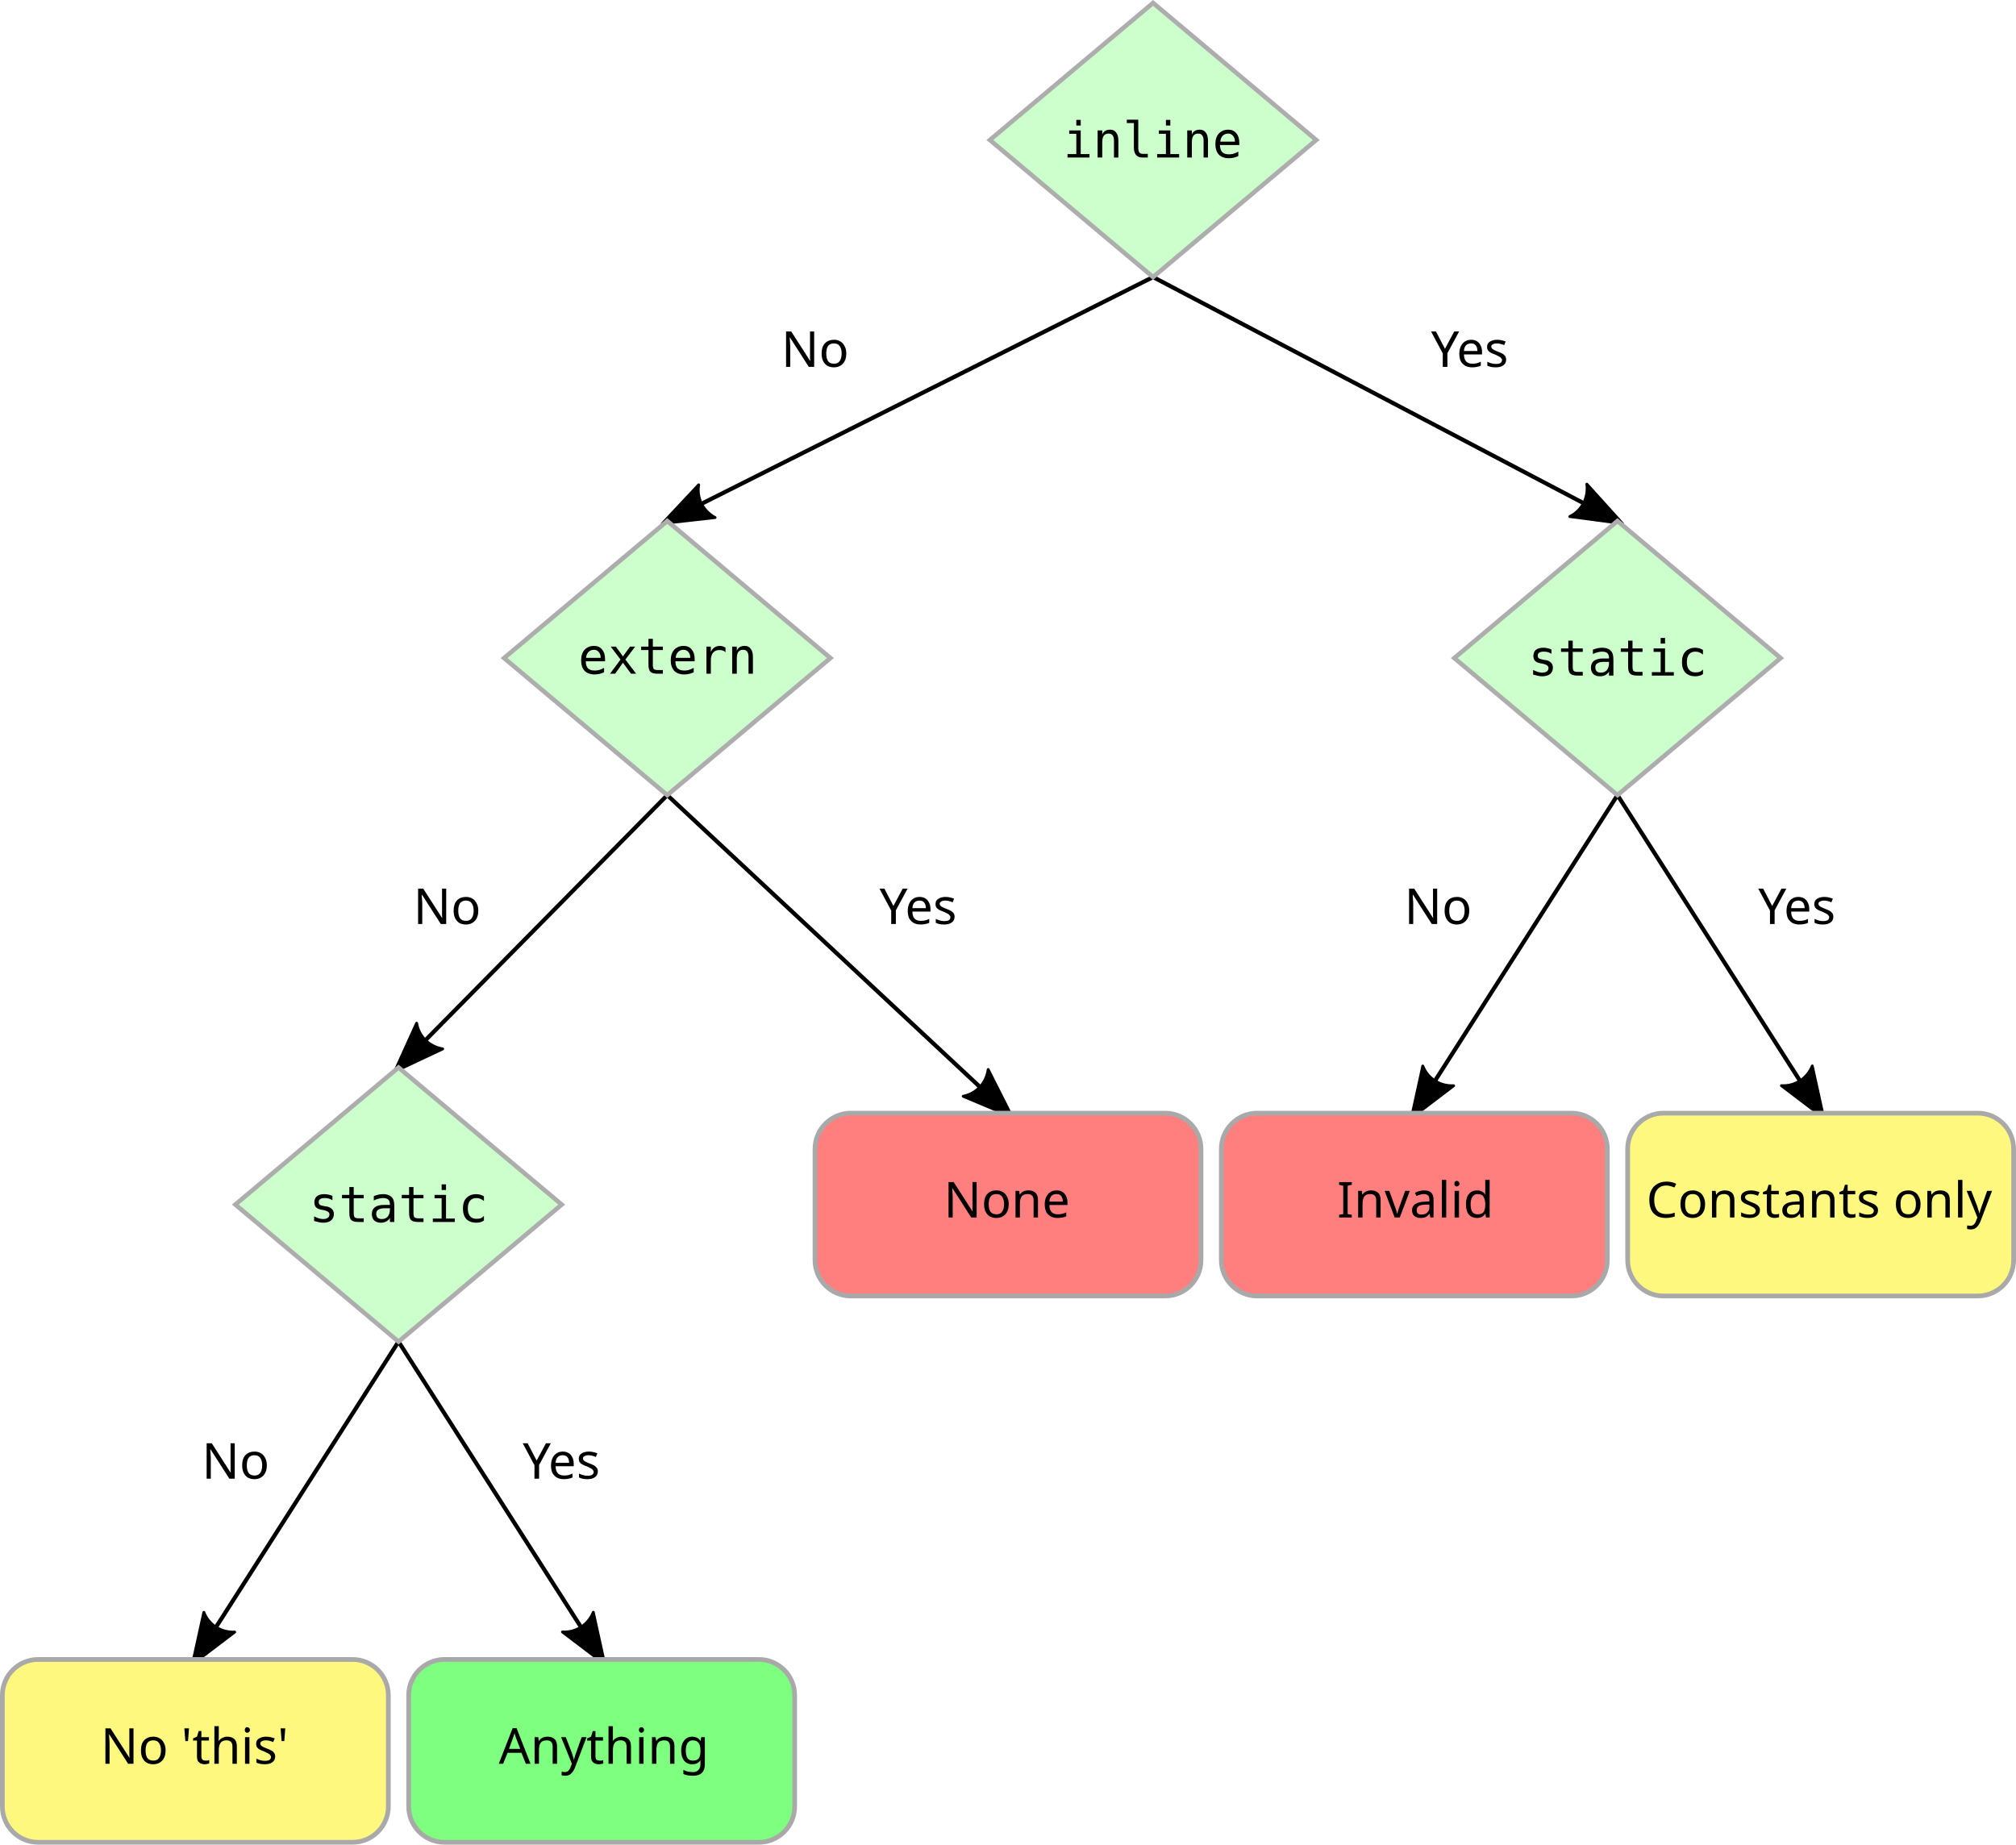
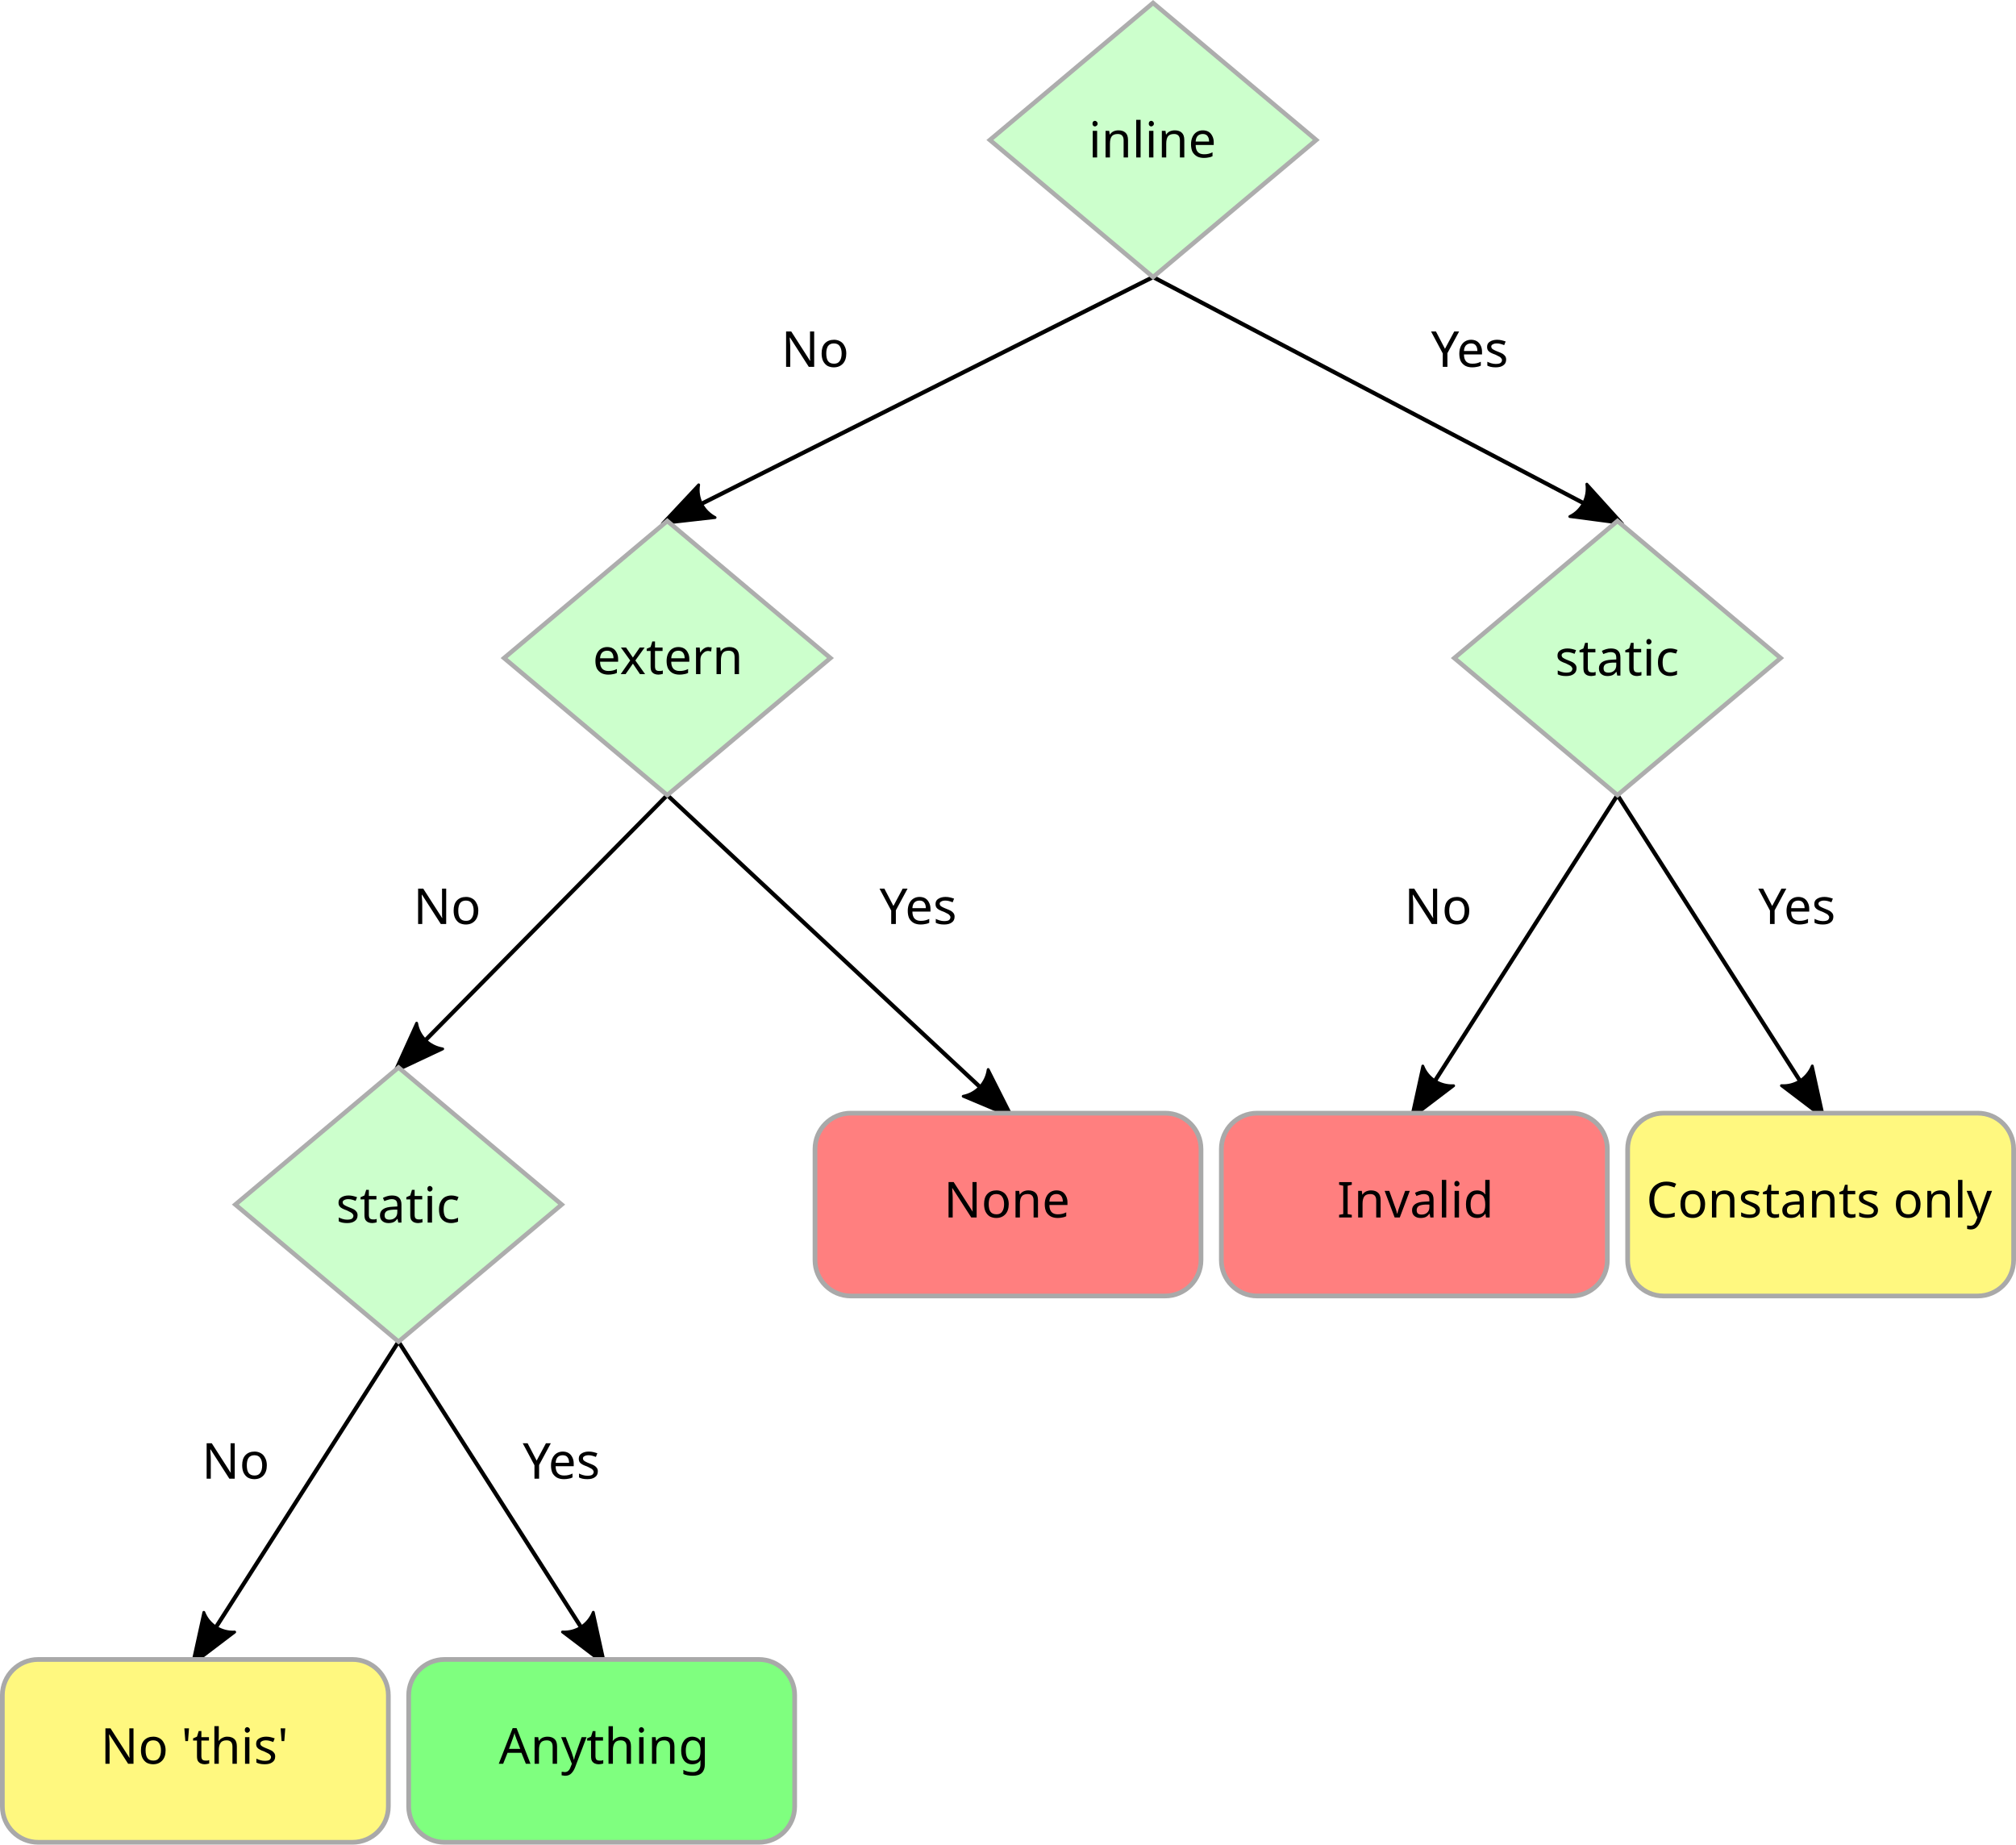
<svg xmlns="http://www.w3.org/2000/svg" width="129mm" height="118.038mm" viewBox="0 0 129 118.038" version="1.1" id="svg8">
  <defs id="defs2">
    <marker style="overflow:visible" id="marker1717" refX="0" refY="0" orient="auto">
      <path transform="matrix(-1.1,0,0,-1.1,-1.1,0)" d="M 8.719,4.034 -2.207,0.016 8.719,-4.002 c -1.745,2.372 -1.735,5.617 -6e-7,8.035 z" style="fill:#000000;fill-opacity:1;fill-rule:evenodd;stroke:#000000;stroke-width:0.625;stroke-linejoin:round;stroke-opacity:1" id="path1715" />
    </marker>
    <marker orient="auto" refY="0" refX="0" id="marker1647" style="overflow:visible">
      <path id="path1645" style="fill:#000000;fill-opacity:1;fill-rule:evenodd;stroke:#000000;stroke-width:0.625;stroke-linejoin:round;stroke-opacity:1" d="M 8.719,4.034 -2.207,0.016 8.719,-4.002 c -1.745,2.372 -1.735,5.617 -6e-7,8.035 z" transform="matrix(-1.1,0,0,-1.1,-1.1,0)" />
    </marker>
    <marker style="overflow:visible" id="marker1583" refX="0" refY="0" orient="auto">
      <path transform="matrix(-1.1,0,0,-1.1,-1.1,0)" d="M 8.719,4.034 -2.207,0.016 8.719,-4.002 c -1.745,2.372 -1.735,5.617 -6e-7,8.035 z" style="fill:#000000;fill-opacity:1;fill-rule:evenodd;stroke:#000000;stroke-width:0.625;stroke-linejoin:round;stroke-opacity:1" id="path1581" />
    </marker>
    <marker orient="auto" refY="0" refX="0" id="marker1525" style="overflow:visible">
      <path id="path1523" style="fill:#000000;fill-opacity:1;fill-rule:evenodd;stroke:#000000;stroke-width:0.625;stroke-linejoin:round;stroke-opacity:1" d="M 8.719,4.034 -2.207,0.016 8.719,-4.002 c -1.745,2.372 -1.735,5.617 -6e-7,8.035 z" transform="matrix(-1.1,0,0,-1.1,-1.1,0)" />
    </marker>
    <marker style="overflow:visible" id="marker1473" refX="0" refY="0" orient="auto">
      <path transform="matrix(-1.1,0,0,-1.1,-1.1,0)" d="M 8.719,4.034 -2.207,0.016 8.719,-4.002 c -1.745,2.372 -1.735,5.617 -6e-7,8.035 z" style="fill:#000000;fill-opacity:1;fill-rule:evenodd;stroke:#000000;stroke-width:0.625;stroke-linejoin:round;stroke-opacity:1" id="path1471" />
    </marker>
    <marker orient="auto" refY="0" refX="0" id="marker1417" style="overflow:visible">
      <path id="path1415" style="fill:#000000;fill-opacity:1;fill-rule:evenodd;stroke:#000000;stroke-width:0.625;stroke-linejoin:round;stroke-opacity:1" d="M 8.719,4.034 -2.207,0.016 8.719,-4.002 c -1.745,2.372 -1.735,5.617 -6e-7,8.035 z" transform="matrix(-1.1,0,0,-1.1,-1.1,0)" />
    </marker>
    <marker style="overflow:visible" id="marker1375" refX="0" refY="0" orient="auto">
      <path transform="matrix(-1.1,0,0,-1.1,-1.1,0)" d="M 8.719,4.034 -2.207,0.016 8.719,-4.002 c -1.745,2.372 -1.735,5.617 -6e-7,8.035 z" style="fill:#000000;fill-opacity:1;fill-rule:evenodd;stroke:#000000;stroke-width:0.625;stroke-linejoin:round;stroke-opacity:1" id="path1373" />
    </marker>
    <marker orient="auto" refY="0" refX="0" id="Arrow2Lend" style="overflow:visible">
      <path id="path1080" style="fill:#000000;fill-opacity:1;fill-rule:evenodd;stroke:#000000;stroke-width:0.625;stroke-linejoin:round;stroke-opacity:1" d="M 8.719,4.034 -2.207,0.016 8.719,-4.002 c -1.745,2.372 -1.735,5.617 -6e-7,8.035 z" transform="matrix(-1.1,0,0,-1.1,-1.1,0)" />
    </marker>
    <marker orient="auto" refY="0" refX="0" id="Arrow1Lstart" style="overflow:visible">
      <path id="path1059" d="M 0,0 5,-5 -12.5,0 5,5 Z" style="fill:#000000;fill-opacity:1;fill-rule:evenodd;stroke:#000000;stroke-width:1pt;stroke-opacity:1" transform="matrix(0.8,0,0,0.8,10,0)" />
    </marker>
  </defs>
  <g id="layer1" transform="translate(1.6672896e-7,-0.9620299)">
-     <text xml:space="preserve" style="font-style:normal;font-weight:normal;font-size:4.939px;line-height:1.25;font-family:sans-serif;letter-spacing:0px;word-spacing:0px;fill:#000000;fill-opacity:1;stroke:none;stroke-width:0.265" x="49.987" y="24.438" id="text923">
-       <tspan id="tspan921" x="49.987" y="24.438" style="font-size:3.175px;stroke-width:0.265">No</tspan>
+     <text xml:space="preserve" style="font-style:normal;font-weight:normal;font-size:4.939px;line-height:1.25;font-family:'Noto Sans';letter-spacing:0px;word-spacing:0px;fill:#000000;fill-opacity:1;stroke:none;stroke-width:0.265;-inkscape-font-specification:'Noto Sans';font-stretch:normal;font-variant:normal;" x="49.987" y="24.438" id="text923">
+       <tspan id="tspan921" x="49.987" y="24.438" style="font-size:3.175px;stroke-width:0.265;-inkscape-font-specification:'Noto Sans';font-family:'Noto Sans';font-weight:normal;font-style:normal;font-stretch:normal;font-variant:normal;">No</tspan>
    </text>
-     <text xml:space="preserve" style="font-style:normal;font-weight:normal;font-size:4.939px;line-height:1.25;font-family:sans-serif;letter-spacing:0px;word-spacing:0px;fill:#000000;fill-opacity:1;stroke:none;stroke-width:0.265" x="91.571" y="24.438" id="text927">
-       <tspan id="tspan925" x="91.571" y="24.438" style="font-size:3.175px;stroke-width:0.265">Yes</tspan>
+     <text xml:space="preserve" style="font-style:normal;font-weight:normal;font-size:4.939px;line-height:1.25;font-family:'Noto Sans';letter-spacing:0px;word-spacing:0px;fill:#000000;fill-opacity:1;stroke:none;stroke-width:0.265;-inkscape-font-specification:'Noto Sans';font-stretch:normal;font-variant:normal;" x="91.571" y="24.438" id="text927">
+       <tspan id="tspan925" x="91.571" y="24.438" style="font-size:3.175px;stroke-width:0.265;-inkscape-font-specification:'Noto Sans';font-family:'Noto Sans';font-weight:normal;font-style:normal;font-stretch:normal;font-variant:normal;">Yes</tspan>
    </text>
-     <text id="text1031" y="60.087" x="26.44" style="font-style:normal;font-weight:normal;font-size:4.939px;line-height:1.25;font-family:sans-serif;letter-spacing:0px;word-spacing:0px;fill:#000000;fill-opacity:1;stroke:none;stroke-width:0.265" xml:space="preserve">
-       <tspan style="font-size:3.175px;stroke-width:0.265" y="60.087" x="26.44" id="tspan1029">No</tspan>
+     <text id="text1031" y="60.087" x="26.44" style="font-style:normal;font-weight:normal;font-size:4.939px;line-height:1.25;font-family:'Noto Sans';letter-spacing:0px;word-spacing:0px;fill:#000000;fill-opacity:1;stroke:none;stroke-width:0.265;-inkscape-font-specification:'Noto Sans';font-stretch:normal;font-variant:normal;" xml:space="preserve">
+       <tspan style="font-size:3.175px;stroke-width:0.265;-inkscape-font-specification:'Noto Sans';font-family:'Noto Sans';font-weight:normal;font-style:normal;font-stretch:normal;font-variant:normal;" y="60.087" x="26.44" id="tspan1029">No</tspan>
    </text>
-     <text xml:space="preserve" style="font-style:normal;font-weight:normal;font-size:4.939px;line-height:1.25;font-family:sans-serif;letter-spacing:0px;word-spacing:0px;fill:#000000;fill-opacity:1;stroke:none;stroke-width:0.265" x="12.911" y="95.58" id="text1035">
-       <tspan id="tspan1033" x="12.911" y="95.58" style="font-size:3.175px;stroke-width:0.265">No</tspan>
+     <text xml:space="preserve" style="font-style:normal;font-weight:normal;font-size:4.939px;line-height:1.25;font-family:'Noto Sans';letter-spacing:0px;word-spacing:0px;fill:#000000;fill-opacity:1;stroke:none;stroke-width:0.265;-inkscape-font-specification:'Noto Sans';font-stretch:normal;font-variant:normal;" x="12.911" y="95.58" id="text1035">
+       <tspan id="tspan1033" x="12.911" y="95.58" style="font-size:3.175px;stroke-width:0.265;-inkscape-font-specification:'Noto Sans';font-family:'Noto Sans';font-weight:normal;font-style:normal;font-stretch:normal;font-variant:normal;">No</tspan>
    </text>
-     <text id="text1039" y="60.087" x="89.853" style="font-style:normal;font-weight:normal;font-size:4.939px;line-height:1.25;font-family:sans-serif;letter-spacing:0px;word-spacing:0px;fill:#000000;fill-opacity:1;stroke:none;stroke-width:0.265" xml:space="preserve">
-       <tspan style="font-size:3.175px;stroke-width:0.265" y="60.087" x="89.853" id="tspan1037">No</tspan>
+     <text id="text1039" y="60.087" x="89.853" style="font-style:normal;font-weight:normal;font-size:4.939px;line-height:1.25;font-family:'Noto Sans';letter-spacing:0px;word-spacing:0px;fill:#000000;fill-opacity:1;stroke:none;stroke-width:0.265;-inkscape-font-specification:'Noto Sans';font-stretch:normal;font-variant:normal;" xml:space="preserve">
+       <tspan style="font-size:3.175px;stroke-width:0.265;-inkscape-font-specification:'Noto Sans';font-family:'Noto Sans';font-weight:normal;font-style:normal;font-stretch:normal;font-variant:normal;" y="60.087" x="89.853" id="tspan1037">No</tspan>
    </text>
-     <text id="text1043" y="60.087" x="112.509" style="font-style:normal;font-weight:normal;font-size:4.939px;line-height:1.25;font-family:sans-serif;letter-spacing:0px;word-spacing:0px;fill:#000000;fill-opacity:1;stroke:none;stroke-width:0.265" xml:space="preserve">
-       <tspan style="font-size:3.175px;stroke-width:0.265" y="60.087" x="112.509" id="tspan1041">Yes</tspan>
+     <text id="text1043" y="60.087" x="112.509" style="font-style:normal;font-weight:normal;font-size:4.939px;line-height:1.25;font-family:'Noto Sans';letter-spacing:0px;word-spacing:0px;fill:#000000;fill-opacity:1;stroke:none;stroke-width:0.265;-inkscape-font-specification:'Noto Sans';font-stretch:normal;font-variant:normal;" xml:space="preserve">
+       <tspan style="font-size:3.175px;stroke-width:0.265;-inkscape-font-specification:'Noto Sans';font-family:'Noto Sans';font-weight:normal;font-style:normal;font-stretch:normal;font-variant:normal;" y="60.087" x="112.509" id="tspan1041">Yes</tspan>
    </text>
-     <text xml:space="preserve" style="font-style:normal;font-weight:normal;font-size:4.939px;line-height:1.25;font-family:sans-serif;letter-spacing:0px;word-spacing:0px;fill:#000000;fill-opacity:1;stroke:none;stroke-width:0.265" x="56.276" y="60.087" id="text1047">
-       <tspan id="tspan1045" x="56.276" y="60.087" style="font-size:3.175px;stroke-width:0.265">Yes</tspan>
+     <text xml:space="preserve" style="font-style:normal;font-weight:normal;font-size:4.939px;line-height:1.25;font-family:'Noto Sans';letter-spacing:0px;word-spacing:0px;fill:#000000;fill-opacity:1;stroke:none;stroke-width:0.265;-inkscape-font-specification:'Noto Sans';font-stretch:normal;font-variant:normal;" x="56.276" y="60.087" id="text1047">
+       <tspan id="tspan1045" x="56.276" y="60.087" style="font-size:3.175px;stroke-width:0.265;-inkscape-font-specification:'Noto Sans';font-family:'Noto Sans';font-weight:normal;font-style:normal;font-stretch:normal;font-variant:normal;">Yes</tspan>
    </text>
-     <text id="text1051" y="95.58" x="33.451" style="font-style:normal;font-weight:normal;font-size:4.939px;line-height:1.25;font-family:sans-serif;letter-spacing:0px;word-spacing:0px;fill:#000000;fill-opacity:1;stroke:none;stroke-width:0.265" xml:space="preserve">
-       <tspan style="font-size:3.175px;stroke-width:0.265" y="95.58" x="33.451" id="tspan1049">Yes</tspan>
+     <text id="text1051" y="95.58" x="33.451" style="font-style:normal;font-weight:normal;font-size:4.939px;line-height:1.25;font-family:'Noto Sans';letter-spacing:0px;word-spacing:0px;fill:#000000;fill-opacity:1;stroke:none;stroke-width:0.265;-inkscape-font-specification:'Noto Sans';font-stretch:normal;font-variant:normal;" xml:space="preserve">
+       <tspan style="font-size:3.175px;stroke-width:0.265;-inkscape-font-specification:'Noto Sans';font-family:'Noto Sans';font-weight:normal;font-style:normal;font-stretch:normal;font-variant:normal;" y="95.58" x="33.451" id="tspan1049">Yes</tspan>
    </text>
    <path style="fill:none;stroke:#000000;stroke-width:0.265px;stroke-linecap:butt;stroke-linejoin:miter;stroke-opacity:1;marker-end:url(#marker1375)" d="M 42.697,51.842 25.5,69.271" id="path1055" />
    <path style="fill:none;stroke:#000000;stroke-width:0.265;stroke-linecap:butt;stroke-linejoin:miter;stroke-miterlimit:4;stroke-dasharray:none;stroke-opacity:1;marker-end:url(#Arrow2Lend)" d="M 73.782,18.691 42.697,34.3" id="path1057" />
    <path style="fill:none;stroke:#000000;stroke-width:0.265px;stroke-linecap:butt;stroke-linejoin:miter;stroke-opacity:1;marker-end:url(#marker1417)" d="M 73.782,18.691 103.5,34.3" id="path1407" />
    <path style="fill:none;stroke:#000000;stroke-width:0.265px;stroke-linecap:butt;stroke-linejoin:miter;stroke-opacity:1;marker-end:url(#marker1647)" d="M 103.5,51.842 90.5,72.192" id="path1455" />
    <path style="fill:none;stroke:#000000;stroke-width:0.265px;stroke-linecap:butt;stroke-linejoin:miter;stroke-opacity:1;marker-end:url(#marker1717)" d="m 103.5,51.842 13,20.35" id="path1457" />
    <path style="fill:none;stroke:#000000;stroke-width:0.265px;stroke-linecap:butt;stroke-linejoin:miter;stroke-opacity:1;marker-end:url(#marker1583)" d="M 42.697,51.842 64.5,72.192" id="path1459" />
    <path style="fill:none;stroke:#000000;stroke-width:0.265px;stroke-linecap:butt;stroke-linejoin:miter;stroke-opacity:1;marker-end:url(#marker1525)" d="M 25.5,86.813 38.5,107.15" id="path1461" />
    <path style="fill:none;stroke:#000000;stroke-width:0.265px;stroke-linecap:butt;stroke-linejoin:miter;stroke-opacity:1;marker-end:url(#marker1473)" d="M 25.5,86.813 12.5,107.15" id="path1463" />
    <g id="g998" transform="translate(-1,-1.710933)">
      <g transform="translate(35.21781,-14.52521)" id="g940">
        <rect style="fill:#ff7f7f;fill-opacity:1;stroke:#a9a9a9;stroke-width:0.301;stroke-opacity:1" id="rect856" width="24.699" height="11.699" x="43.933" y="88.428" ry="2.293" />
-         <text xml:space="preserve" style="font-style:normal;font-weight:normal;font-size:4.939px;line-height:1.25;font-family:sans-serif;letter-spacing:0px;word-spacing:0px;fill:#000000;fill-opacity:1;stroke:none;stroke-width:0.265" x="51.343" y="95.104" id="text866">
-           <tspan id="tspan864" x="51.343" y="95.104" style="font-size:3.175px;stroke-width:0.265">Invalid</tspan>
+         <text xml:space="preserve" style="font-style:normal;font-weight:normal;font-size:4.939px;line-height:1.25;font-family:'Noto Sans';letter-spacing:0px;word-spacing:0px;fill:#000000;fill-opacity:1;stroke:none;stroke-width:0.265;-inkscape-font-specification:'Noto Sans';font-stretch:normal;font-variant:normal;" x="51.343" y="95.104" id="text866">
+           <tspan id="tspan864" x="51.343" y="95.104" style="font-size:3.175px;stroke-width:0.265;-inkscape-font-specification:'Noto Sans';font-family:'Noto Sans';font-weight:normal;font-style:normal;font-stretch:normal;font-variant:normal;">Invalid</tspan>
        </text>
      </g>
      <g transform="translate(18.90412,-30.99405)" id="g905">
        <rect ry="2.293" y="104.897" x="86.246" height="11.699" width="24.699" id="rect858" style="fill:#fff87f;fill-opacity:1;stroke:#a9a9a9;stroke-width:0.301;stroke-opacity:1" />
-         <text xml:space="preserve" style="font-style:normal;font-weight:normal;font-size:4.939px;line-height:1.25;font-family:sans-serif;letter-spacing:0px;word-spacing:0px;fill:#000000;fill-opacity:1;stroke:none;stroke-width:0.265" x="87.445" y="111.572" id="text870">
-           <tspan id="tspan868" x="87.445" y="111.572" style="font-size:3.175px;stroke-width:0.265">Constants only</tspan>
+         <text xml:space="preserve" style="font-style:normal;font-weight:normal;font-size:4.939px;line-height:1.25;font-family:'Noto Sans';letter-spacing:0px;word-spacing:0px;fill:#000000;fill-opacity:1;stroke:none;stroke-width:0.265;-inkscape-font-specification:'Noto Sans';font-stretch:normal;font-variant:normal;" x="87.445" y="111.572" id="text870">
+           <tspan id="tspan868" x="87.445" y="111.572" style="font-size:3.175px;stroke-width:0.265;-inkscape-font-specification:'Noto Sans';font-family:'Noto Sans';font-weight:normal;font-style:normal;font-stretch:normal;font-variant:normal;">Constants only</tspan>
        </text>
      </g>
    </g>
    <g id="g932" transform="translate(-127.9801,-20.96395)">
      <rect style="fill:#ff7f7f;fill-opacity:1;stroke:#a9a9a9;stroke-width:0.301;stroke-opacity:1" id="rect891" width="24.699" height="11.699" x="180.13" y="93.156" ry="2.293" />
-       <text id="text919" y="99.831" x="188.365" style="font-style:normal;font-weight:normal;font-size:4.939px;line-height:1.25;font-family:sans-serif;letter-spacing:0px;word-spacing:0px;fill:#000000;fill-opacity:1;stroke:none;stroke-width:0.265" xml:space="preserve">
-         <tspan style="font-size:3.175px;stroke-width:0.265" y="99.831" x="188.365" id="tspan917">None</tspan>
+       <text id="text919" y="99.831" x="188.365" style="font-style:normal;font-weight:normal;font-size:4.939px;line-height:1.25;font-family:'Noto Sans';letter-spacing:0px;word-spacing:0px;fill:#000000;fill-opacity:1;stroke:none;stroke-width:0.265;-inkscape-font-specification:'Noto Sans';font-stretch:normal;font-variant:normal;" xml:space="preserve">
+         <tspan style="font-size:3.175px;stroke-width:0.265;-inkscape-font-specification:'Noto Sans';font-family:'Noto Sans';font-weight:normal;font-style:normal;font-stretch:normal;font-variant:normal;" y="99.831" x="188.365" id="tspan917">None</tspan>
      </text>
    </g>
    <g id="g956" transform="translate(-127.4091,-1.125309)">
      <rect transform="matrix(0.7656961,-0.6432025,0.7656961,0.6432025,0,0)" y="154.573" x="31.49" height="13.637" width="13.637" id="rect848" style="fill:#ccffcc;fill-opacity:1;stroke:#adadad;stroke-width:0.29;stroke-opacity:1" />
-       <text xml:space="preserve" style="font-style:normal;font-variant:normal;font-weight:normal;font-stretch:normal;font-size:4.939px;line-height:1.25;font-family:monospace;-inkscape-font-specification:monospace;letter-spacing:0px;word-spacing:0px;fill:#000000;fill-opacity:1;stroke:none;stroke-width:0.265" x="147.181" y="80.285" id="text852">
-         <tspan id="tspan850" x="147.181" y="80.285" style="font-style:normal;font-variant:normal;font-weight:normal;font-stretch:normal;font-size:3.175px;font-family:monospace;-inkscape-font-specification:monospace;stroke-width:0.265">static</tspan>
+       <text xml:space="preserve" style="font-style:normal;font-variant:normal;font-weight:normal;font-stretch:normal;font-size:4.939px;line-height:1.25;font-family:'Noto Sans';-inkscape-font-specification:'Noto Sans';letter-spacing:0px;word-spacing:0px;fill:#000000;fill-opacity:1;stroke:none;stroke-width:0.265" x="148.913" y="80.321" id="text852">
+         <tspan id="tspan850" x="148.913" y="80.321" style="font-style:normal;font-variant:normal;font-weight:normal;font-stretch:normal;font-size:3.175px;font-family:'Noto Sans';-inkscape-font-specification:'Noto Sans';stroke-width:0.265">static</tspan>
      </text>
    </g>
    <g id="g1008" transform="translate(-128,-0.8375565)">
      <g transform="translate(38.7534,-17.57589)" id="g988">
        <rect style="fill:#fff87f;fill-opacity:1;stroke:#a9a9a9;stroke-width:0.301;stroke-opacity:1" id="rect860" width="24.699" height="11.699" x="89.397" y="125.564" ry="2.293" />
-         <text xml:space="preserve" style="font-style:normal;font-weight:normal;font-size:4.939px;line-height:1.25;font-family:sans-serif;letter-spacing:0px;word-spacing:0px;fill:#000000;fill-opacity:1;stroke:none;stroke-width:0.265" x="95.68" y="132.239" id="text874">
-           <tspan id="tspan872" x="95.68" y="132.239" style="font-size:3.175px;stroke-width:0.265">No 'this'</tspan>
+         <text xml:space="preserve" style="font-style:normal;font-weight:normal;font-size:4.939px;line-height:1.25;font-family:'Noto Sans';letter-spacing:0px;word-spacing:0px;fill:#000000;fill-opacity:1;stroke:none;stroke-width:0.265;-inkscape-font-specification:'Noto Sans';font-stretch:normal;font-variant:normal;" x="95.68" y="132.239" id="text874">
+           <tspan id="tspan872" x="95.68" y="132.239" style="font-size:3.175px;stroke-width:0.265;-inkscape-font-specification:'Noto Sans';font-family:'Noto Sans';font-weight:normal;font-style:normal;font-stretch:normal;font-variant:normal;">No 'this'</tspan>
        </text>
      </g>
      <g transform="translate(115.4066,1.264996)" id="g948">
        <rect ry="2.293" y="106.723" x="38.744" height="11.699" width="24.699" id="rect862" style="fill:#7fff7f;fill-opacity:1;stroke:#a9a9a9;stroke-width:0.301;stroke-opacity:1" />
-         <text xml:space="preserve" style="font-style:normal;font-weight:normal;font-size:4.939px;line-height:1.25;font-family:sans-serif;letter-spacing:0px;word-spacing:0px;fill:#000000;fill-opacity:1;stroke:none;stroke-width:0.265" x="44.507" y="113.398" id="text878">
-           <tspan id="tspan876" x="44.507" y="113.398" style="font-size:3.175px;stroke-width:0.265">Anything</tspan>
+         <text xml:space="preserve" style="font-style:normal;font-weight:normal;font-size:4.939px;line-height:1.25;font-family:'Noto Sans';letter-spacing:0px;word-spacing:0px;fill:#000000;fill-opacity:1;stroke:none;stroke-width:0.265;-inkscape-font-specification:'Noto Sans';font-stretch:normal;font-variant:normal;" x="44.507" y="113.398" id="text878">
+           <tspan id="tspan876" x="44.507" y="113.398" style="font-size:3.175px;stroke-width:0.265;-inkscape-font-specification:'Noto Sans';font-family:'Noto Sans';font-weight:normal;font-style:normal;font-stretch:normal;font-variant:normal;">Anything</tspan>
        </text>
      </g>
    </g>
    <g id="g964" transform="translate(-128.2245,-2.059875)">
      <rect transform="matrix(0.7656961,-0.6432025,0.7656961,0.6432025,0,0)" y="139.876" x="69.71" height="13.637" width="13.637" id="rect819" style="fill:#ccffcc;fill-opacity:1;stroke:#adadad;stroke-width:0.29;stroke-opacity:1" />
-       <text id="text831" y="46.131" x="165.224" style="font-style:normal;font-variant:normal;font-weight:normal;font-stretch:normal;font-size:4.939px;line-height:1.25;font-family:monospace;-inkscape-font-specification:monospace;letter-spacing:0px;word-spacing:0px;fill:#000000;fill-opacity:1;stroke:none;stroke-width:0.265" xml:space="preserve">
-         <tspan style="font-style:normal;font-variant:normal;font-weight:normal;font-stretch:normal;font-size:3.175px;font-family:monospace;-inkscape-font-specification:monospace;stroke-width:0.265" y="46.131" x="165.224" id="tspan829">extern</tspan>
+       <text id="text831" y="46.161" x="166.152" style="font-style:normal;font-variant:normal;font-weight:normal;font-stretch:normal;font-size:3.175px;font-family:'Noto Sans';-inkscape-font-specification:'Noto Sans';stroke-width:0.265" xml:space="preserve">
+         <tspan style="font-style:normal;font-variant:normal;font-weight:normal;font-stretch:normal;font-size:3.175px;font-family:'Noto Sans';-inkscape-font-specification:'Noto Sans';stroke-width:0.265" y="46.161" x="166.152" id="tspan829">extern</tspan>
      </text>
    </g>
    <g id="g980" transform="translate(24.49646,-1.644899)">
      <rect style="fill:#ccffcc;fill-opacity:1;stroke:#adadad;stroke-width:0.29;stroke-opacity:1" id="rect817" width="13.637" height="13.637" x="10.01" y="79.531" transform="matrix(0.7656961,-0.6432025,0.7656961,0.6432025,0,0)" />
-       <text id="text827" y="45.834" x="73.276" style="font-style:normal;font-variant:normal;font-weight:normal;font-stretch:normal;font-size:4.939px;line-height:1.25;font-family:monospace;-inkscape-font-specification:monospace;letter-spacing:0px;word-spacing:0px;fill:#000000;fill-opacity:1;stroke:none;stroke-width:0.265" xml:space="preserve">
-         <tspan style="font-style:normal;font-variant:normal;font-weight:normal;font-stretch:normal;font-size:3.175px;font-family:monospace;-inkscape-font-specification:monospace;stroke-width:0.265" y="45.834" x="73.276" id="tspan825">static</tspan>
+       <text id="text827" y="45.834" x="75.007" style="font-style:normal;font-variant:normal;font-weight:normal;font-stretch:normal;font-size:3.175px;font-family:'Noto Sans';-inkscape-font-specification:'Noto Sans';stroke-width:0.265" xml:space="preserve">
+         <tspan style="font-style:normal;font-variant:normal;font-weight:normal;font-stretch:normal;font-size:3.175px;font-family:'Noto Sans';-inkscape-font-specification:'Noto Sans';stroke-width:0.265" y="45.834" x="75.007" id="tspan825">static</tspan>
      </text>
    </g>
    <g id="g972" transform="translate(-63.73428,-0.9125152)">
      <rect transform="matrix(0.7656961,-0.6432025,0.7656961,0.6432025,0,0)" y="91.401" x="74.559" height="13.637" width="13.637" id="rect815" style="fill:#ccffcc;fill-opacity:1;stroke:#adadad;stroke-width:0.29;stroke-opacity:1" />
-       <text id="text823" y="11.95" x="131.76" style="font-style:normal;font-variant:normal;font-weight:normal;font-stretch:normal;font-size:4.939px;line-height:1.25;font-family:monospace;-inkscape-font-specification:monospace;letter-spacing:0px;word-spacing:0px;fill:#000000;fill-opacity:1;stroke:none;stroke-width:0.265" xml:space="preserve">
-         <tspan style="font-style:normal;font-variant:normal;font-weight:normal;font-stretch:normal;font-size:3.175px;font-family:monospace;-inkscape-font-specification:monospace;stroke-width:0.265" y="11.95" x="131.76" id="tspan821">inline</tspan>
+       <text id="text823" y="11.95" x="133.391" style="font-style:normal;font-variant:normal;font-weight:normal;font-stretch:normal;font-size:3.175px;font-family:'Noto Sans';-inkscape-font-specification:'Noto Sans';stroke-width:0.265" xml:space="preserve">
+         <tspan style="font-style:normal;font-variant:normal;font-weight:normal;font-stretch:normal;font-size:3.175px;font-family:'Noto Sans';-inkscape-font-specification:'Noto Sans';stroke-width:0.265" y="11.95" x="133.391" id="tspan821">inline</tspan>
      </text>
    </g>
  </g>
</svg>
